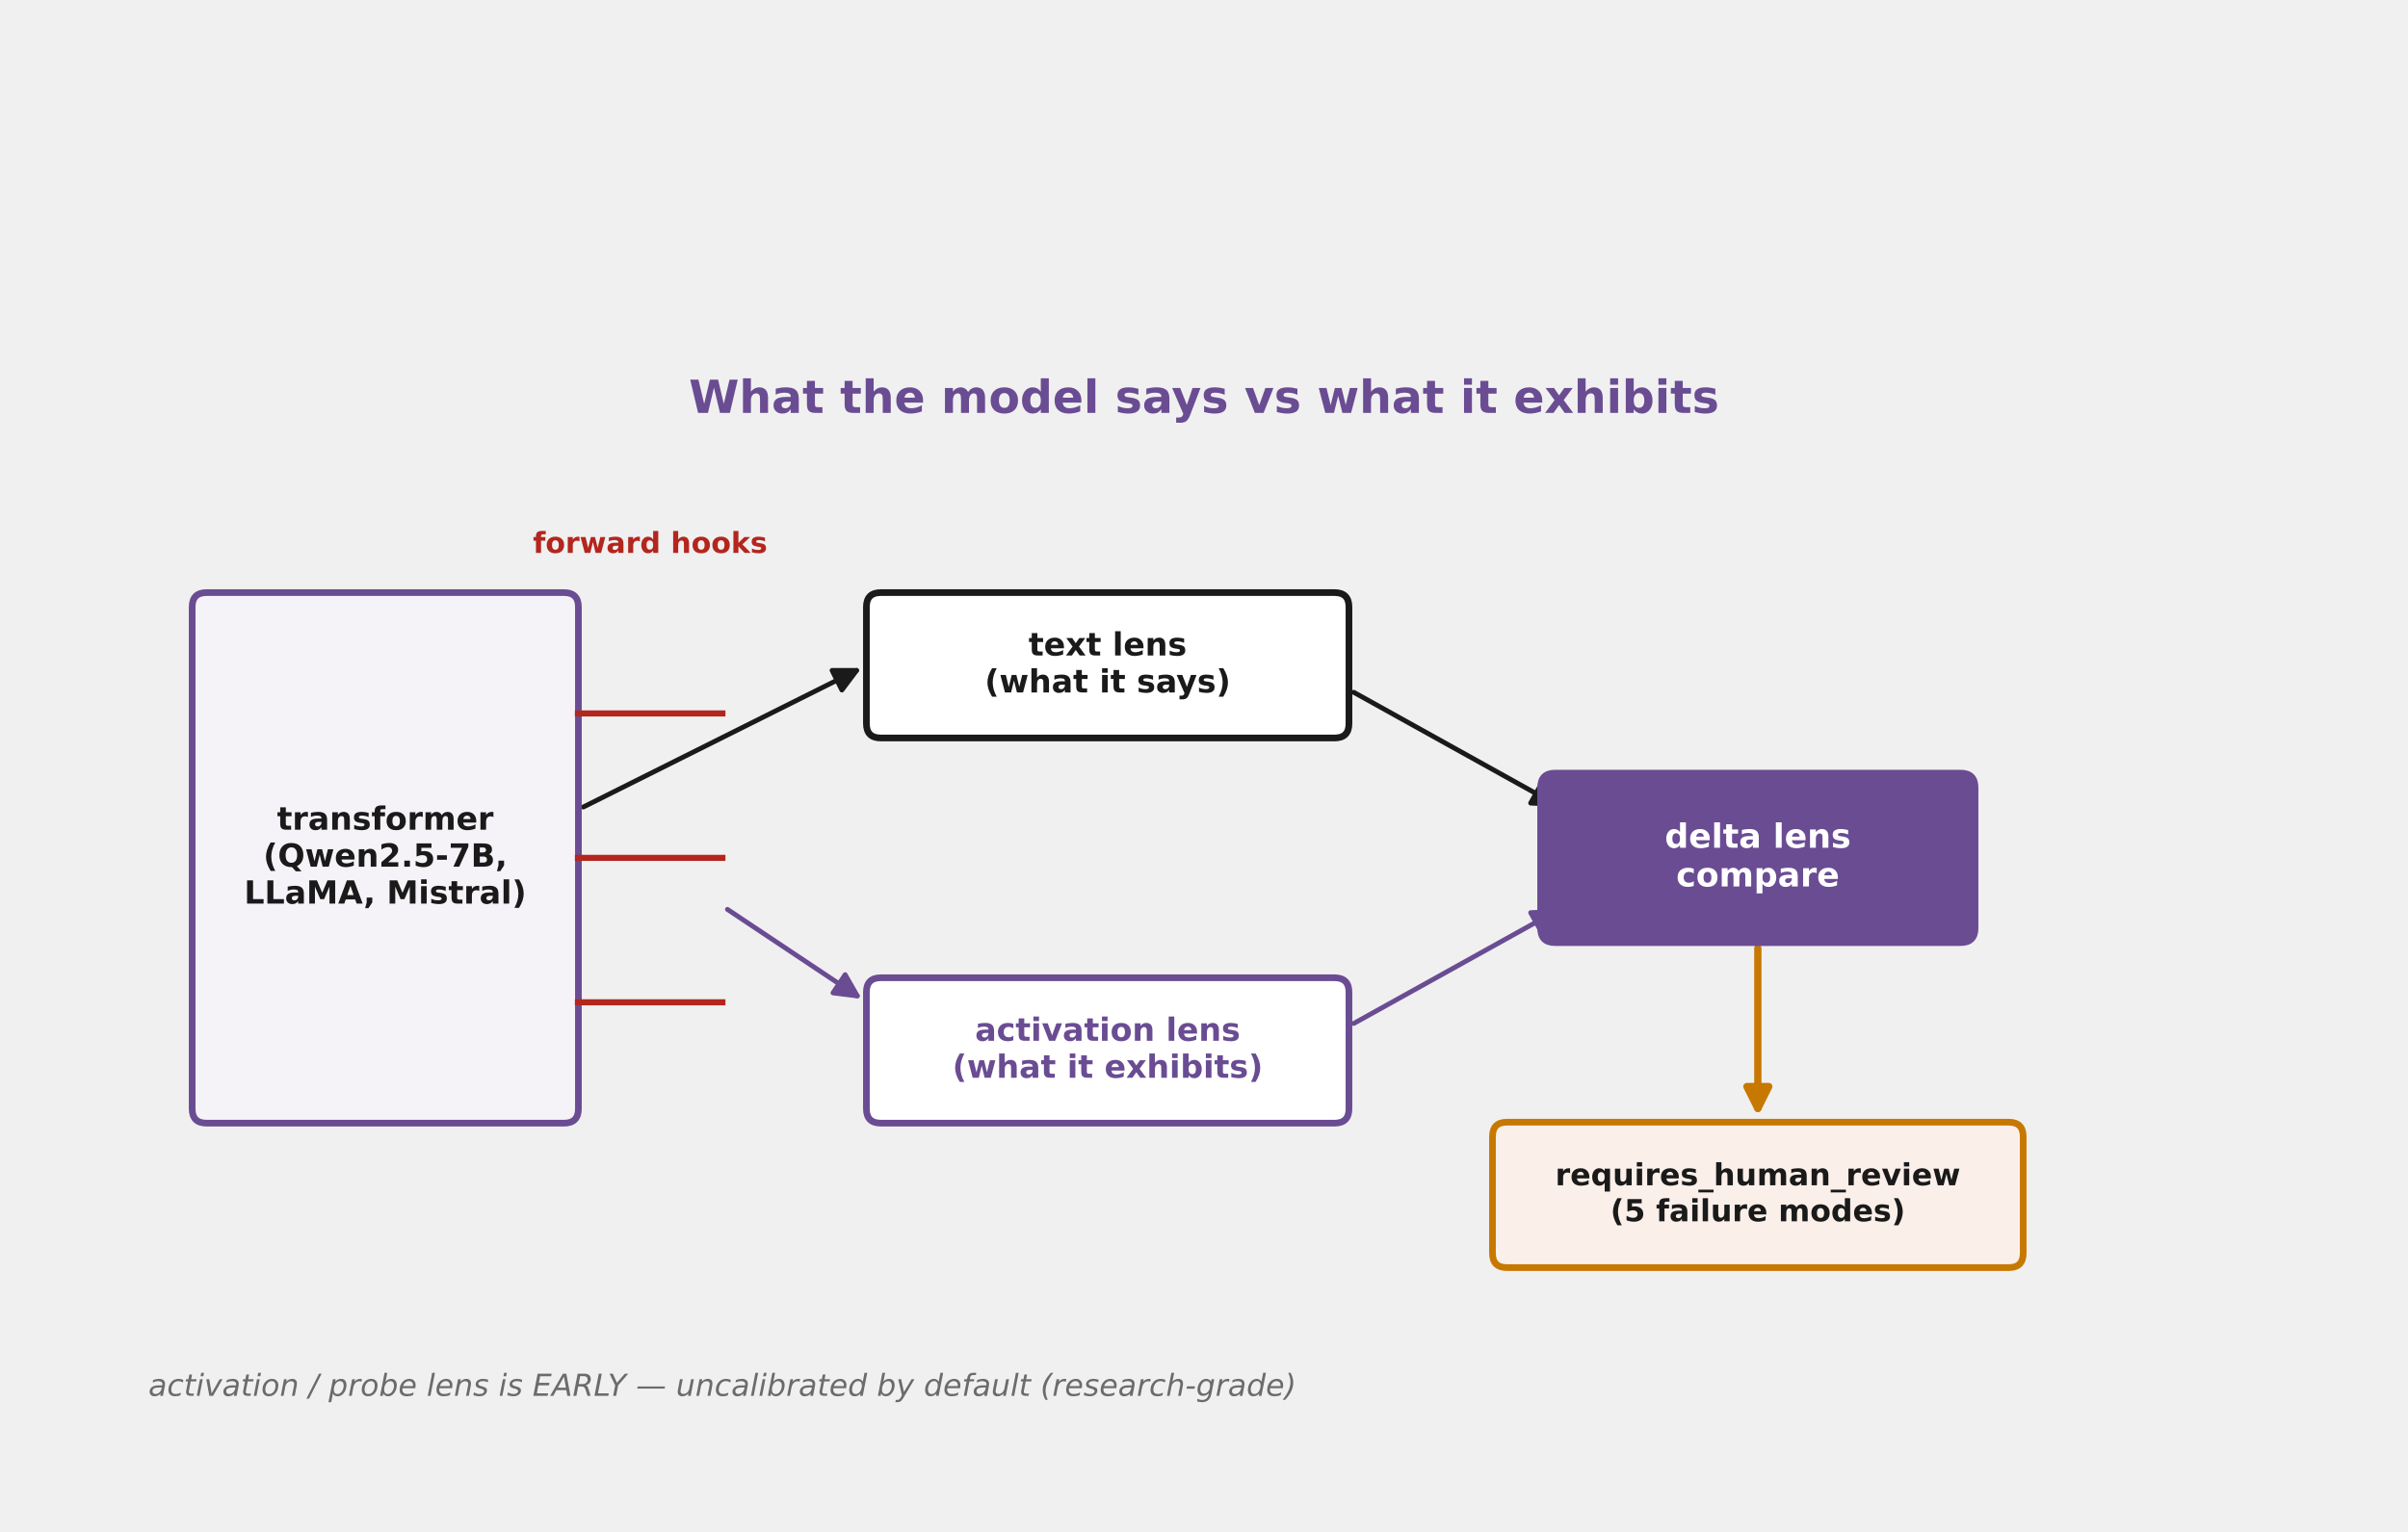
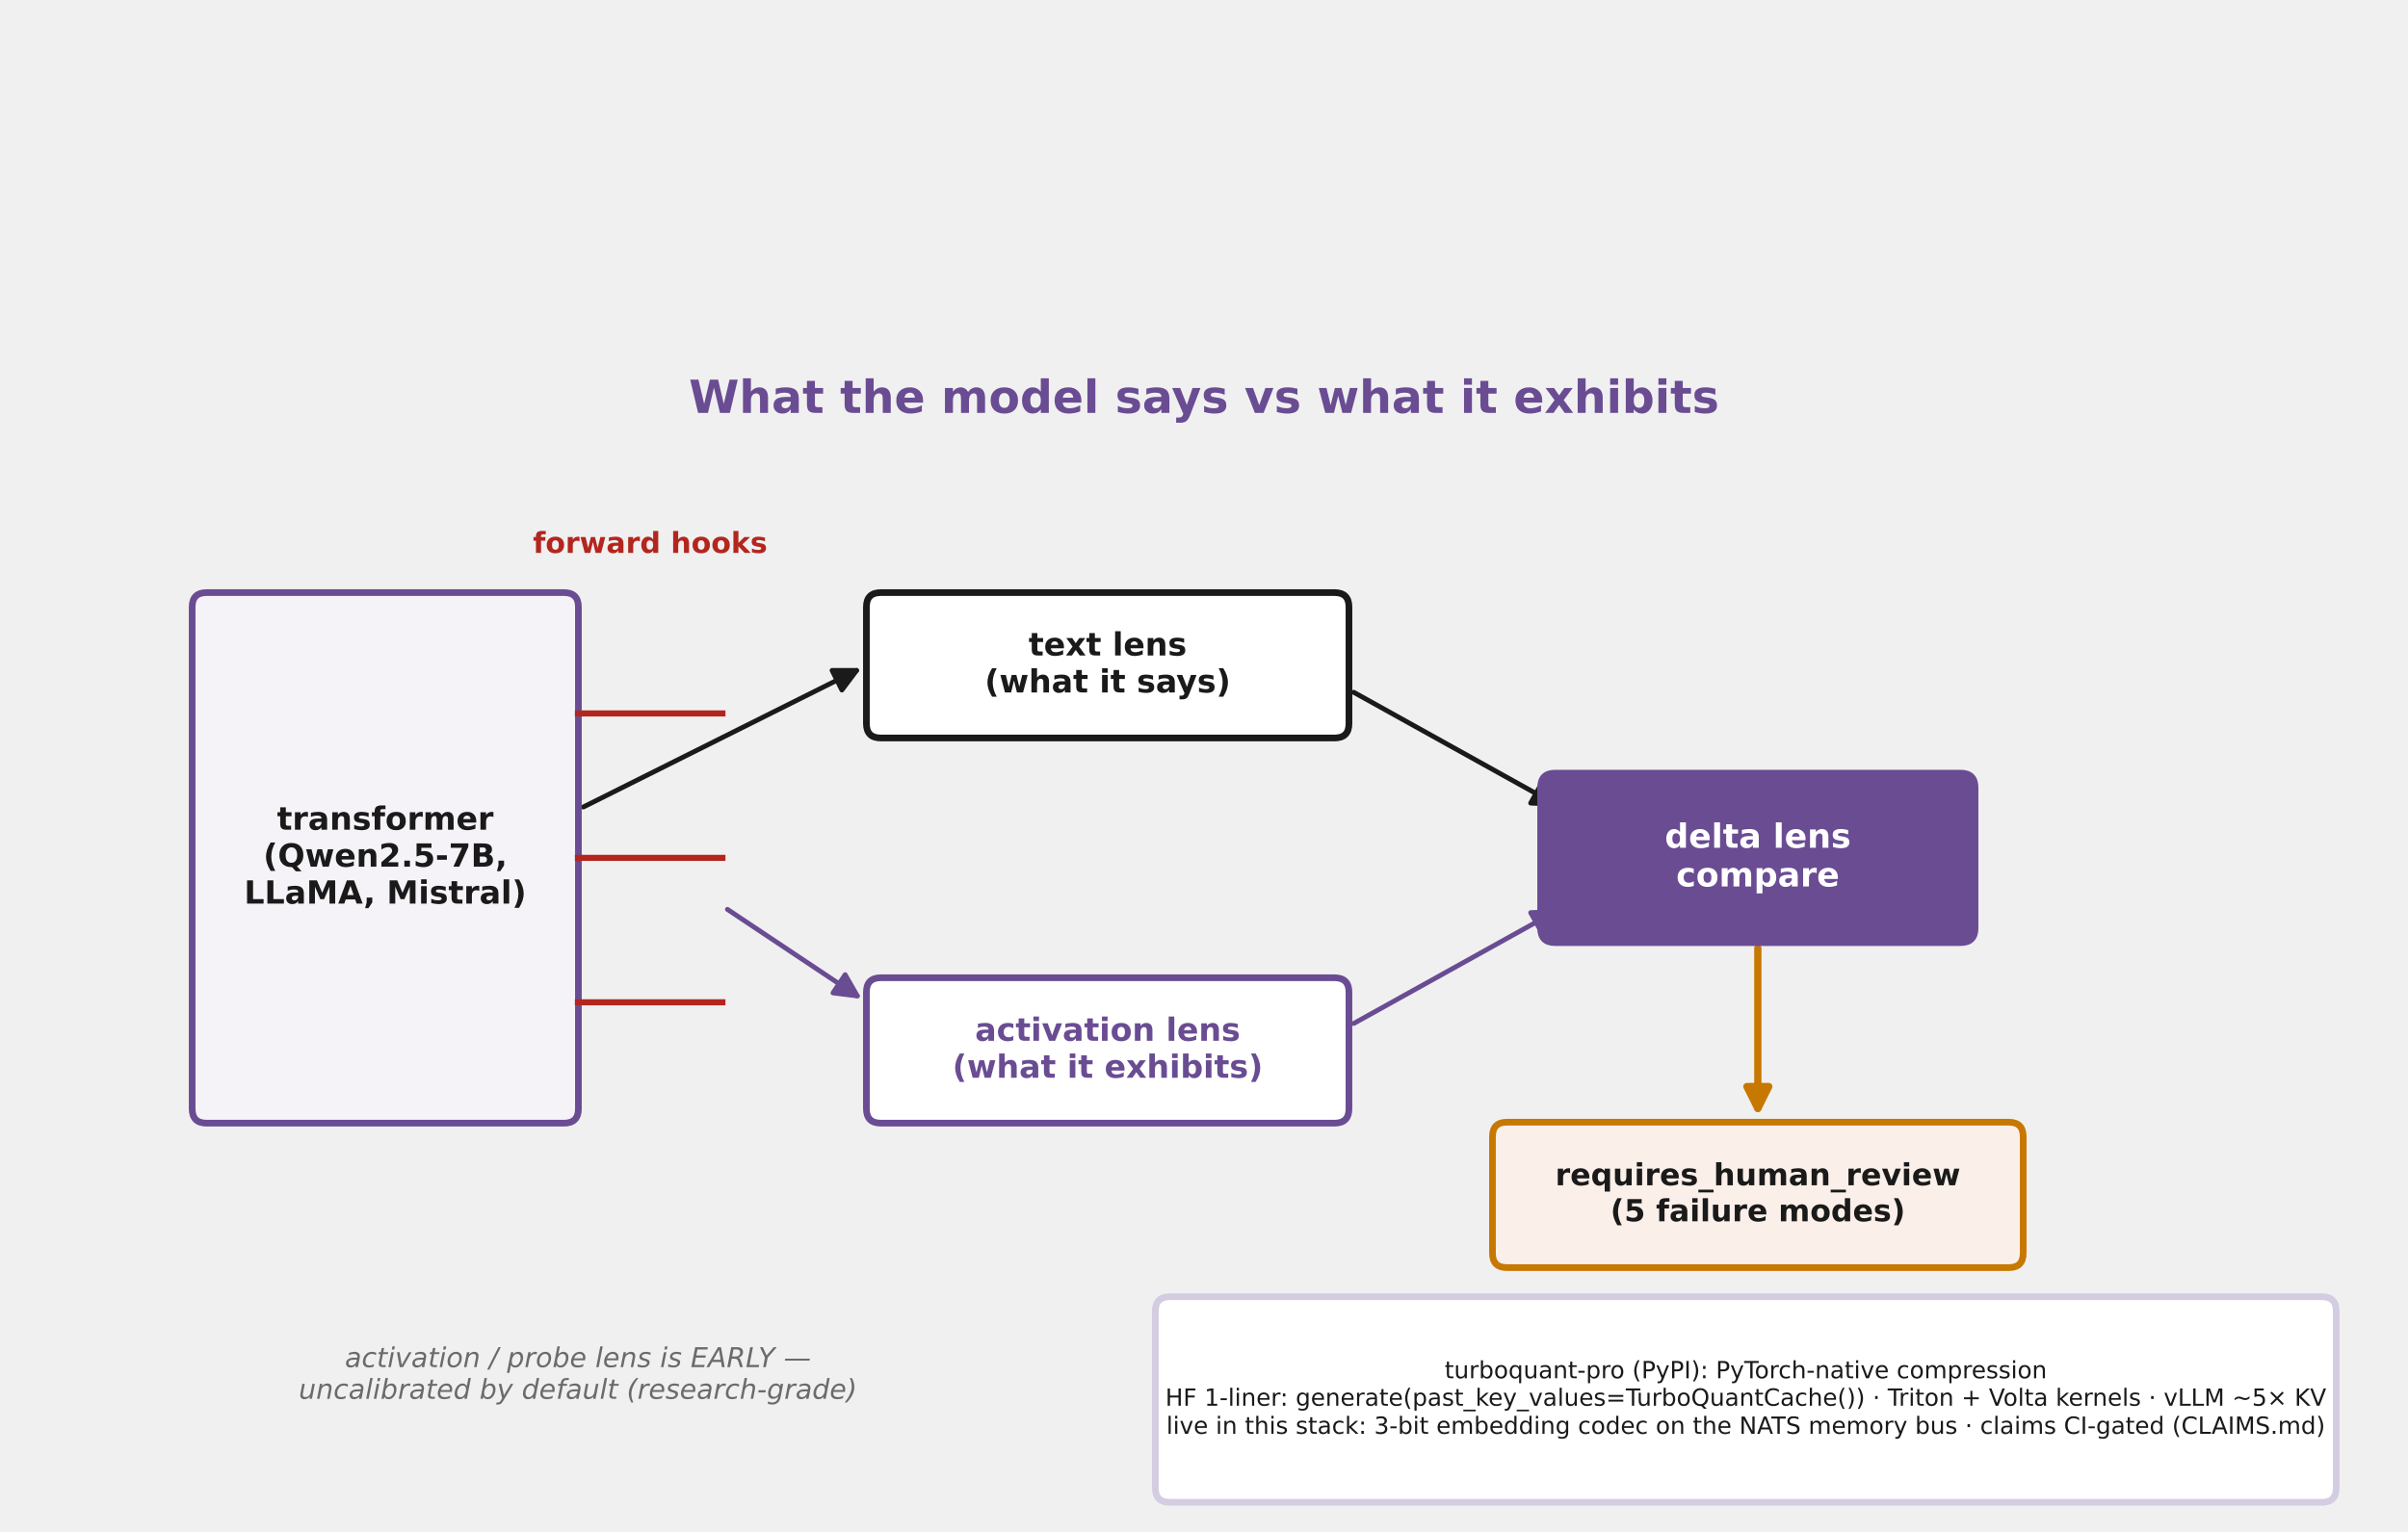
<svg xmlns="http://www.w3.org/2000/svg" width="792pt" height="504pt" viewBox="0 0 792 504" version="1.1">
  <defs>
    <style type="text/css">*{stroke-linejoin: round; stroke-linecap: butt}</style>
  </defs>
  <g id="figure_1">
    <g id="patch_1">
      <path d="M 0 504  L 792 504  L 792 0  L 0 0  L 0 504  z " style="fill: none" />
    </g>
    <g id="axes_1">
      <g id="patch_2">
-         <path d="M 191.87 265.505  Q 237.6 242.64 281.73 220.575  " clip-path="url(#pbfb6e02ffd)" style="fill: none; stroke: #1a1a1a; stroke-width: 1.6; stroke-linecap: round" />
-         <path d="M 273.68 220.575  L 281.73 220.575  L 276.9 227.015  z " clip-path="url(#pbfb6e02ffd)" style="fill: #1a1a1a; stroke: #1a1a1a; stroke-width: 1.6; stroke-linecap: round" />
+         <path d="M 191.87 265.505  Q 237.6 242.64 281.73 220.575  " clip-path="url(#p083ef23164)" style="fill: none; stroke: #1a1a1a; stroke-width: 1.6; stroke-linecap: round" />
+         <path d="M 273.68 220.575  L 281.73 220.575  L 276.9 227.015  z " clip-path="url(#p083ef23164)" style="fill: #1a1a1a; stroke: #1a1a1a; stroke-width: 1.6; stroke-linecap: round" />
      </g>
      <g id="patch_3">
-         <path d="M 239.262 299.188  Q 261.358 313.919 281.966 327.657  " clip-path="url(#pbfb6e02ffd)" style="fill: none; stroke: #6a4c93; stroke-width: 1.6; stroke-linecap: round" />
-         <path d="M 277.972 320.668  L 281.966 327.657  L 273.979 326.659  z " clip-path="url(#pbfb6e02ffd)" style="fill: #6a4c93; stroke: #6a4c93; stroke-width: 1.6; stroke-linecap: round" />
+         <path d="M 239.262 299.188  Q 261.358 313.919 281.966 327.657  " clip-path="url(#p083ef23164)" style="fill: none; stroke: #6a4c93; stroke-width: 1.6; stroke-linecap: round" />
+         <path d="M 277.972 320.668  L 281.966 327.657  L 273.979 326.659  z " clip-path="url(#p083ef23164)" style="fill: #6a4c93; stroke: #6a4c93; stroke-width: 1.6; stroke-linecap: round" />
      </g>
      <g id="patch_4">
-         <path d="M 445.265 227.769  Q 479.16 246.6 511.492 264.562  " clip-path="url(#pbfb6e02ffd)" style="fill: none; stroke: #1a1a1a; stroke-width: 1.6; stroke-linecap: round" />
-         <path d="M 506.946 257.919  L 511.492 264.562  L 503.45 264.213  z " clip-path="url(#pbfb6e02ffd)" style="fill: #1a1a1a; stroke: #1a1a1a; stroke-width: 1.6; stroke-linecap: round" />
+         <path d="M 445.265 227.769  Q 479.16 246.6 511.492 264.562  " clip-path="url(#p083ef23164)" style="fill: none; stroke: #1a1a1a; stroke-width: 1.6; stroke-linecap: round" />
+         <path d="M 506.946 257.919  L 511.492 264.562  L 503.45 264.213  z " clip-path="url(#p083ef23164)" style="fill: #1a1a1a; stroke: #1a1a1a; stroke-width: 1.6; stroke-linecap: round" />
      </g>
      <g id="patch_5">
-         <path d="M 445.265 336.711  Q 479.16 317.88 511.492 299.918  " clip-path="url(#pbfb6e02ffd)" style="fill: none; stroke: #6a4c93; stroke-width: 1.6; stroke-linecap: round" />
-         <path d="M 503.45 300.267  L 511.492 299.918  L 506.946 306.561  z " clip-path="url(#pbfb6e02ffd)" style="fill: #6a4c93; stroke: #6a4c93; stroke-width: 1.6; stroke-linecap: round" />
+         <path d="M 445.265 336.711  Q 479.16 317.88 511.492 299.918  " clip-path="url(#p083ef23164)" style="fill: none; stroke: #6a4c93; stroke-width: 1.6; stroke-linecap: round" />
+         <path d="M 503.45 300.267  L 511.492 299.918  L 506.946 306.561  z " clip-path="url(#p083ef23164)" style="fill: #6a4c93; stroke: #6a4c93; stroke-width: 1.6; stroke-linecap: round" />
      </g>
      <g id="patch_6">
-         <path d="M 578.16 311.958  Q 578.16 339.659 578.16 364.676  " clip-path="url(#pbfb6e02ffd)" style="fill: none; stroke: #c77800; stroke-width: 2.4; stroke-linecap: round" />
-         <path d="M 581.76 357.476  L 578.16 364.676  L 574.56 357.476  z " clip-path="url(#pbfb6e02ffd)" style="fill: #c77800; stroke: #c77800; stroke-width: 2.4; stroke-linecap: round" />
+         <path d="M 578.16 311.958  Q 578.16 339.659 578.16 364.676  " clip-path="url(#p083ef23164)" style="fill: none; stroke: #c77800; stroke-width: 2.4; stroke-linecap: round" />
+         <path d="M 581.76 357.476  L 578.16 364.676  L 574.56 357.476  z " clip-path="url(#p083ef23164)" style="fill: #c77800; stroke: #c77800; stroke-width: 2.4; stroke-linecap: round" />
      </g>
      <g id="patch_7">
-         <path d="M 67.954 369.518  L 185.486 369.518  Q 190.238 369.518 190.238 364.766  L 190.238 199.714  Q 190.238 194.962 185.486 194.962  L 67.954 194.962  Q 63.202 194.962 63.202 199.714  L 63.202 364.766  Q 63.202 369.518 67.954 369.518  z " clip-path="url(#pbfb6e02ffd)" style="fill: #f5f3f8; stroke: #6a4c93; stroke-width: 2.2; stroke-linejoin: miter" />
+         <path d="M 67.954 369.518  L 185.486 369.518  Q 190.238 369.518 190.238 364.766  L 190.238 199.714  Q 190.238 194.962 185.486 194.962  L 67.954 194.962  Q 63.202 194.962 63.202 199.714  L 63.202 364.766  Q 63.202 369.518 67.954 369.518  z " clip-path="url(#p083ef23164)" style="fill: #f5f3f8; stroke: #6a4c93; stroke-width: 2.2; stroke-linejoin: miter" />
      </g>
      <g id="patch_8">
-         <path d="M 289.714 242.798  L 438.926 242.798  Q 443.678 242.798 443.678 238.046  L 443.678 199.714  Q 443.678 194.962 438.926 194.962  L 289.714 194.962  Q 284.962 194.962 284.962 199.714  L 284.962 238.046  Q 284.962 242.798 289.714 242.798  z " clip-path="url(#pbfb6e02ffd)" style="fill: #ffffff; stroke: #1a1a1a; stroke-width: 2.2; stroke-linejoin: miter" />
+         <path d="M 289.714 242.798  L 438.926 242.798  Q 443.678 242.798 443.678 238.046  L 443.678 199.714  Q 443.678 194.962 438.926 194.962  L 289.714 194.962  Q 284.962 194.962 284.962 199.714  L 284.962 238.046  Q 284.962 242.798 289.714 242.798  z " clip-path="url(#p083ef23164)" style="fill: #ffffff; stroke: #1a1a1a; stroke-width: 2.2; stroke-linejoin: miter" />
      </g>
      <g id="patch_9">
-         <path d="M 289.714 369.518  L 438.926 369.518  Q 443.678 369.518 443.678 364.766  L 443.678 326.434  Q 443.678 321.682 438.926 321.682  L 289.714 321.682  Q 284.962 321.682 284.962 326.434  L 284.962 364.766  Q 284.962 369.518 289.714 369.518  z " clip-path="url(#pbfb6e02ffd)" style="fill: #ffffff; stroke: #6a4c93; stroke-width: 2.2; stroke-linejoin: miter" />
+         <path d="M 289.714 369.518  L 438.926 369.518  Q 443.678 369.518 443.678 364.766  L 443.678 326.434  Q 443.678 321.682 438.926 321.682  L 289.714 321.682  Q 284.962 321.682 284.962 326.434  L 284.962 364.766  Q 284.962 369.518 289.714 369.518  z " clip-path="url(#p083ef23164)" style="fill: #ffffff; stroke: #6a4c93; stroke-width: 2.2; stroke-linejoin: miter" />
      </g>
      <g id="patch_10">
-         <path d="M 511.474 310.118  L 644.846 310.118  Q 649.598 310.118 649.598 305.366  L 649.598 259.114  Q 649.598 254.362 644.846 254.362  L 511.474 254.362  Q 506.722 254.362 506.722 259.114  L 506.722 305.366  Q 506.722 310.118 511.474 310.118  z " clip-path="url(#pbfb6e02ffd)" style="fill: #6a4c93; stroke: #6a4c93; stroke-width: 2.2; stroke-linejoin: miter" />
+         <path d="M 511.474 310.118  L 644.846 310.118  Q 649.598 310.118 649.598 305.366  L 649.598 259.114  Q 649.598 254.362 644.846 254.362  L 511.474 254.362  Q 506.722 254.362 506.722 259.114  L 506.722 305.366  Q 506.722 310.118 511.474 310.118  z " clip-path="url(#p083ef23164)" style="fill: #6a4c93; stroke: #6a4c93; stroke-width: 2.2; stroke-linejoin: miter" />
      </g>
      <g id="patch_11">
-         <path d="M 495.634 417.038  L 660.686 417.038  Q 665.438 417.038 665.438 412.286  L 665.438 373.954  Q 665.438 369.202 660.686 369.202  L 495.634 369.202  Q 490.882 369.202 490.882 373.954  L 490.882 412.286  Q 490.882 417.038 495.634 417.038  z " clip-path="url(#pbfb6e02ffd)" style="fill: #fbefe9; stroke: #c77800; stroke-width: 2.2; stroke-linejoin: miter" />
+         <path d="M 495.634 417.038  L 660.686 417.038  Q 665.438 417.038 665.438 412.286  L 665.438 373.954  Q 665.438 369.202 660.686 369.202  L 495.634 369.202  Q 490.882 369.202 490.882 373.954  L 490.882 412.286  Q 490.882 417.038 495.634 417.038  z " clip-path="url(#p083ef23164)" style="fill: #fbefe9; stroke: #c77800; stroke-width: 2.2; stroke-linejoin: miter" />
+       </g>
+       <g id="patch_12">
+         <path d="M 384.754 494.258  L 763.646 494.258  Q 768.398 494.258 768.398 489.506  L 768.398 431.374  Q 768.398 426.622 763.646 426.622  L 384.754 426.622  Q 380.002 426.622 380.002 431.374  L 380.002 489.506  Q 380.002 494.258 384.754 494.258  z " clip-path="url(#p083ef23164)" style="fill: #ffffff; stroke: #d4cce0; stroke-width: 2.2; stroke-linejoin: miter" />
      </g>
      <g id="text_1">
        <text style="font-weight: 700; font-size: 10.5px; font-family: 'DejaVu Sans'; fill: #1a1a1a" transform="translate(91.1168 272.9807)">transformer</text>
        <text style="font-weight: 700; font-size: 10.5px; font-family: 'DejaVu Sans'; fill: #1a1a1a" transform="translate(86.58129 285.1373)">(Qwen2.5-7B,</text>
        <text style="font-weight: 700; font-size: 10.5px; font-family: 'DejaVu Sans'; fill: #1a1a1a" transform="translate(80.28949 297.294)">LLaMA, Mistral)</text>
      </g>
      <g id="text_2">
        <text style="font-weight: 700; font-size: 10.5px; font-family: 'DejaVu Sans'; fill: #1a1a1a" transform="translate(338.3038 215.658)">text lens</text>
        <text style="font-weight: 700; font-size: 10.5px; font-family: 'DejaVu Sans'; fill: #1a1a1a" transform="translate(323.8663 227.8146)">(what it says)</text>
      </g>
      <g id="text_3">
        <text style="font-weight: 700; font-size: 10.5px; font-family: 'DejaVu Sans'; fill: #6a4c93" transform="translate(320.6868 342.419)">activation lens</text>
        <text style="font-weight: 700; font-size: 10.5px; font-family: 'DejaVu Sans'; fill: #6a4c93" transform="translate(313.2408 354.5757)">(what it exhibits)</text>
      </g>
      <g id="text_4">
        <text style="font-weight: 700; font-size: 11px; font-family: 'DejaVu Sans'; fill: #ffffff" transform="translate(547.5473 278.9076)">delta lens</text>
        <text style="font-weight: 700; font-size: 11px; font-family: 'DejaVu Sans'; fill: #ffffff" transform="translate(551.2985 291.6431)">compare</text>
      </g>
      <g id="text_5">
        <text style="font-weight: 700; font-size: 10px; font-family: 'DejaVu Sans'; fill: #1a1a1a" transform="translate(511.5139 389.9514)">requires_human_review</text>
        <text style="font-weight: 700; font-size: 10px; font-family: 'DejaVu Sans'; fill: #1a1a1a" transform="translate(529.6444 401.8073)">(5 failure modes)</text>
      </g>
      <g id="text_6">
+         <text style="font-size: 7.8px; font-family: 'DejaVu Sans'; fill: #1a1a1a" transform="translate(475.1625 453.4532)">turboquant-pro (PyPI): PyTorch-native compression</text>
+         <text style="font-size: 7.8px; font-family: 'DejaVu Sans'; fill: #1a1a1a" transform="translate(383.2822 462.4838)">HF 1-liner: generate(past_key_values=TurboQuantCache()) · Triton + Volta kernels · vLLM ~5× KV</text>
+         <text style="font-size: 7.8px; font-family: 'DejaVu Sans'; fill: #1a1a1a" transform="translate(383.6137 471.7314)">live in this stack: 3-bit embedding codec on the NATS memory bus · claims CI-gated (CLAIMS.md)</text>
+       </g>
+       <g id="text_7">
        <text style="font-weight: 700; font-size: 15px; font-family: 'DejaVu Sans'; text-anchor: middle; fill: #6a4c93" x="396" y="135.84" transform="rotate(-0 396 135.8405)">What the model says  vs  what it exhibits</text>
      </g>
      <g id="line2d_1">
-         <path d="M 190.08 329.76  L 237.6 329.76  " clip-path="url(#pbfb6e02ffd)" style="fill: none; stroke: #b3261e; stroke-width: 2; stroke-linecap: square" />
+         <path d="M 190.08 329.76  L 237.6 329.76  " clip-path="url(#p083ef23164)" style="fill: none; stroke: #b3261e; stroke-width: 2; stroke-linecap: square" />
      </g>
      <g id="line2d_2">
-         <path d="M 190.08 282.24  L 237.6 282.24  " clip-path="url(#pbfb6e02ffd)" style="fill: none; stroke: #b3261e; stroke-width: 2; stroke-linecap: square" />
+         <path d="M 190.08 282.24  L 237.6 282.24  " clip-path="url(#p083ef23164)" style="fill: none; stroke: #b3261e; stroke-width: 2; stroke-linecap: square" />
      </g>
      <g id="line2d_3">
-         <path d="M 190.08 234.72  L 237.6 234.72  " clip-path="url(#pbfb6e02ffd)" style="fill: none; stroke: #b3261e; stroke-width: 2; stroke-linecap: square" />
+         <path d="M 190.08 234.72  L 237.6 234.72  " clip-path="url(#p083ef23164)" style="fill: none; stroke: #b3261e; stroke-width: 2; stroke-linecap: square" />
      </g>
-       <g id="text_7">
+       <g id="text_8">
        <text style="font-weight: 700; font-size: 9.5px; font-family: 'DejaVu Sans'; text-anchor: middle; fill: #b3261e" x="213.84" y="181.901" transform="rotate(-0 213.84 181.9014)">forward hooks</text>
      </g>
-       <g id="text_8">
-         <text style="font-style: italic; font-size: 10px; font-family: 'DejaVu Sans'; text-anchor: middle; fill: #6b6b6b" x="237.6" y="459.239" transform="rotate(-0 237.6 459.2394)">activation / probe lens is EARLY — uncalibrated by default (research-grade)</text>
+       <g id="text_9">
+         <text style="font-style: italic; font-size: 9px; font-family: 'DejaVu Sans'; fill: #6b6b6b" transform="translate(113.4295 449.7935)">activation / probe lens is EARLY —</text>
+         <text style="font-style: italic; font-size: 9px; font-family: 'DejaVu Sans'; fill: #6b6b6b" transform="translate(98.25469 460.2134)">uncalibrated by default (research-grade)</text>
      </g>
    </g>
  </g>
  <defs>
-     <clipPath id="pbfb6e02ffd">
+     <clipPath id="p083ef23164">
      <rect x="0" y="0" width="792" height="504" />
    </clipPath>
  </defs>
</svg>
